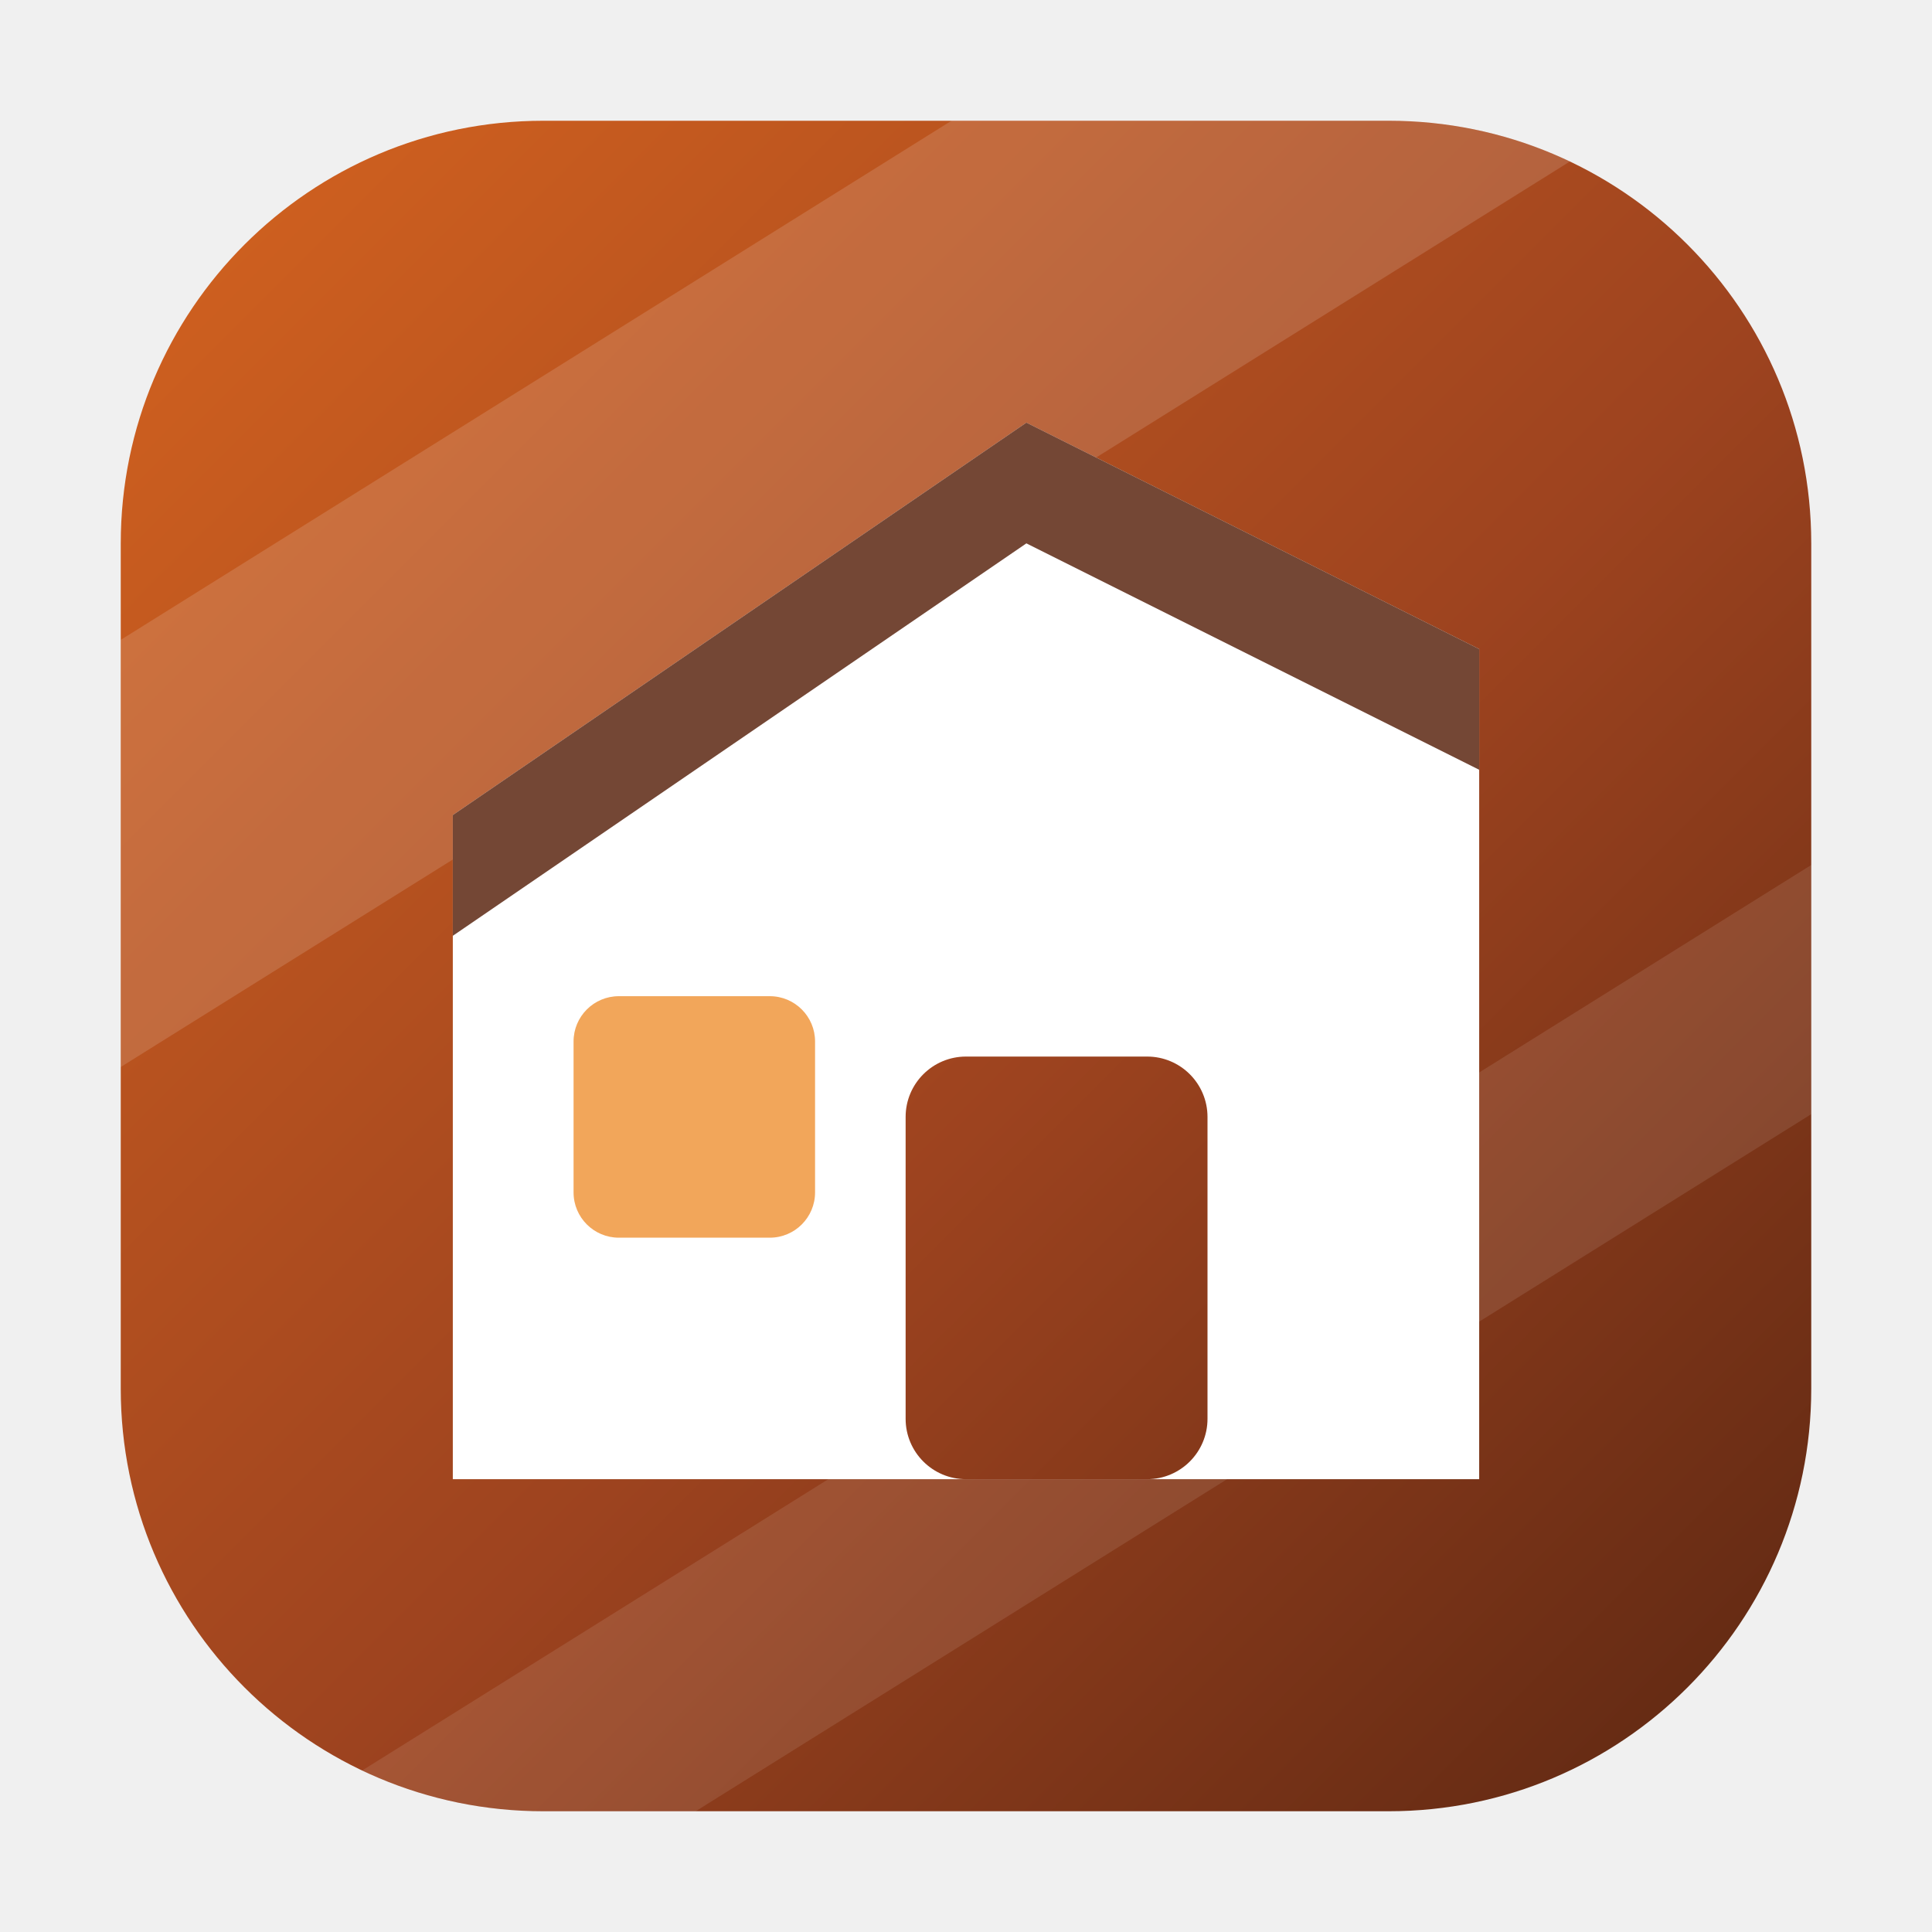
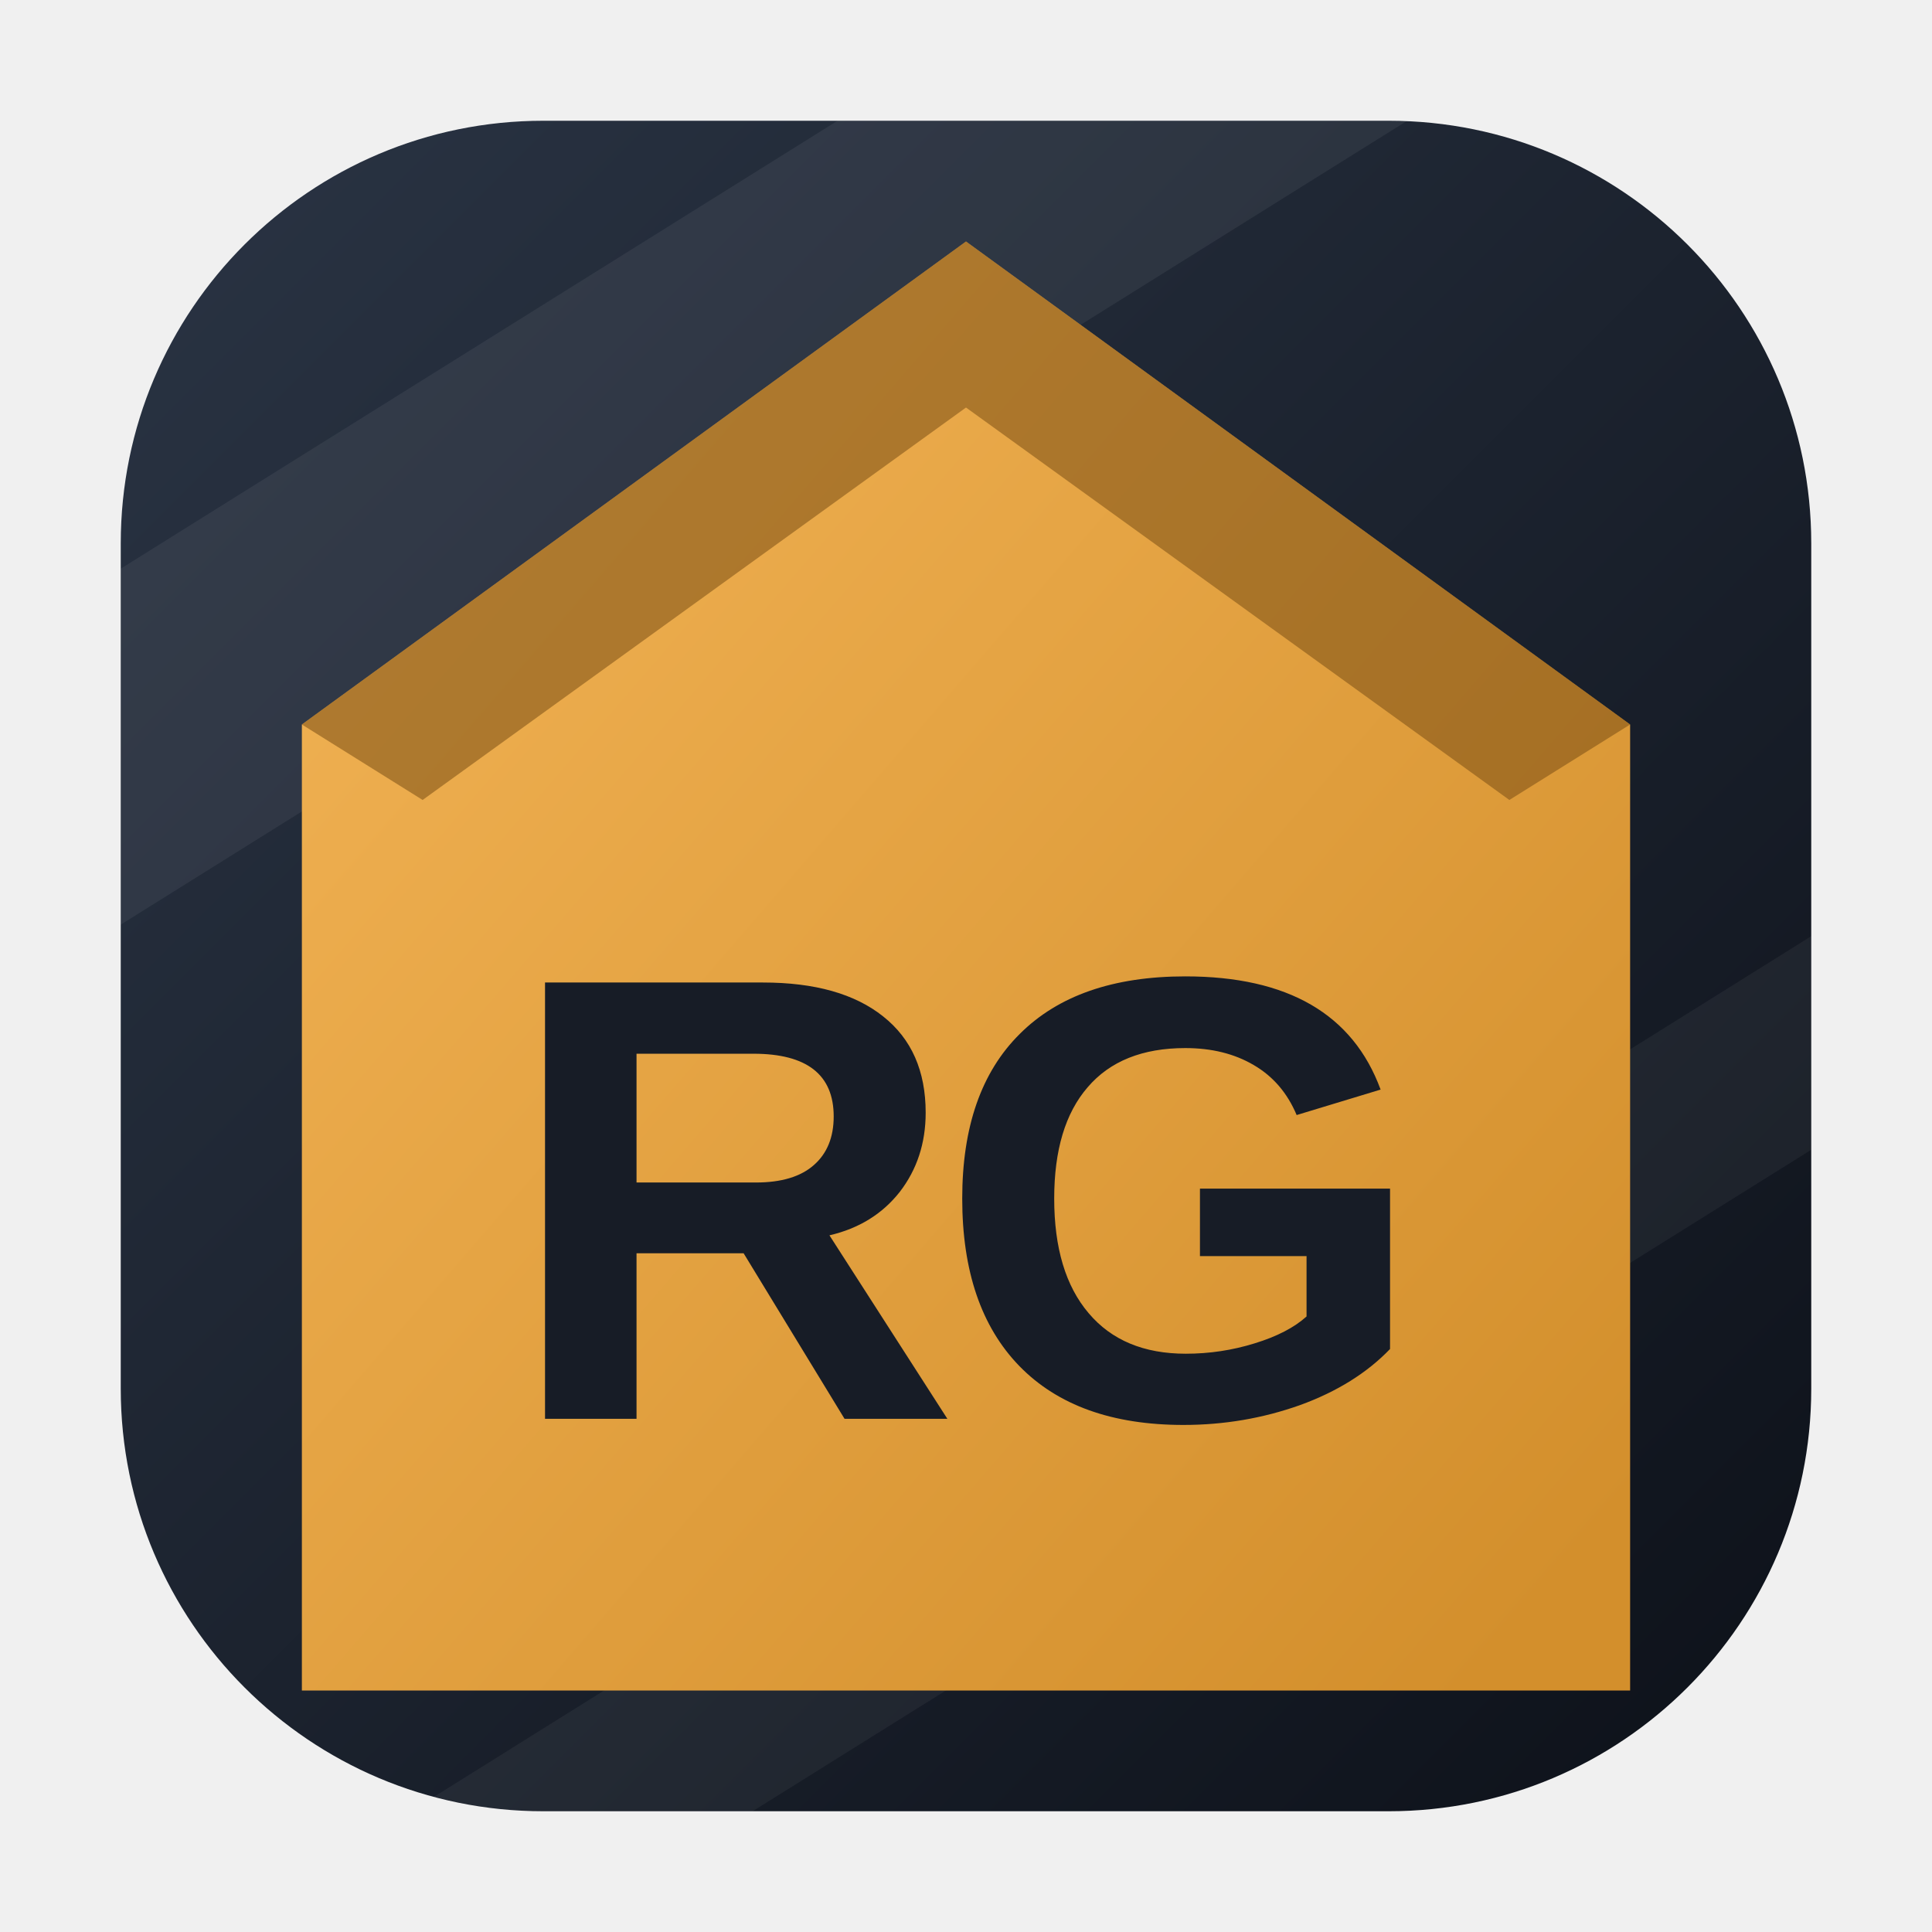
<svg xmlns="http://www.w3.org/2000/svg" viewBox="0 0 64 64" role="img" aria-label="Logo Reformas Garrido">
  <defs>
-     <linearGradient id="rg-grad" x1="4" y1="4" x2="60" y2="60" gradientUnits="userSpaceOnUse">
-       <stop offset="0" stop-color="#d4631f" />
-       <stop offset="0.55" stop-color="#9d431f" />
-       <stop offset="1" stop-color="#5c2712" />
+     <linearGradient id="rg-badge-grad" x1="4" y1="4" x2="60" y2="60" gradientUnits="userSpaceOnUse">
+       <stop offset="0" stop-color="#2a3444" />
+       <stop offset="1" stop-color="#0d1119" />
    </linearGradient>
-     <clipPath id="rg-badge-clip">
+     <linearGradient id="rg-house-grad" x1="10" y1="12" x2="54" y2="50" gradientUnits="userSpaceOnUse">
+       <stop offset="0" stop-color="#f2b355" />
+       <stop offset="1" stop-color="#d38f2c" />
+     </linearGradient>
+     <clipPath id="rg-badge-clip2">
      <path d="M18 4 H46 A14 14 0 0 1 60 18 V46 A14 14 0 0 1 46 60 H18 A14 14 0 0 1 4 46 V18 A14 14 0 0 1 18 4 Z" />
    </clipPath>
  </defs>
-   <path d="M18 4 H46 A14 14 0 0 1 60 18 V46 A14 14 0 0 1 46 60 H18 A14 14 0 0 1 4 46 V18 A14 14 0 0 1 18 4 Z" fill="url(#rg-grad)" />
-   <g clip-path="url(#rg-badge-clip)">
-     <rect x="-14" y="8" width="92" height="12" rx="6" fill="#ffffff" opacity="0.14" transform="rotate(-32 32 32)" />
-     <rect x="-14" y="44" width="92" height="7" rx="3.5" fill="#ffffff" opacity="0.10" transform="rotate(-32 32 32)" />
-     <path d="M15 49 L15 27 L34 14 L49 21.5 L49 49 Z" fill="#ffffff" />
-     <path d="M15 27 L34 14 L49 21.5 L49 25.5 L34 18 L15 31 Z" fill="#5c2712" opacity="0.85" />
-     <rect x="30" y="35" width="10" height="14" rx="2" fill="url(#rg-grad)" />
-     <rect x="19" y="33" width="8" height="8" rx="1.5" fill="#f2a65a" />
+   <path d="M18 4 H46 A14 14 0 0 1 60 18 V46 A14 14 0 0 1 46 60 H18 A14 14 0 0 1 4 46 V18 A14 14 0 0 1 18 4 Z" fill="url(#rg-badge-grad)" />
+   <g clip-path="url(#rg-badge-clip2)">
+     <rect x="-14" y="6" width="92" height="10" rx="5" fill="#ffffff" opacity="0.06" transform="rotate(-32 32 32)" />
+     <rect x="-14" y="46" width="92" height="6" rx="3" fill="#ffffff" opacity="0.05" transform="rotate(-32 32 32)" />
+     <path d="M32 8 L54 24 L54 56 H10 V24 Z" fill="url(#rg-house-grad)" />
+     <path d="M32 8 L54 24 L50 26.5 L32 13.5 L14 26.5 L10 24 Z" fill="#7a4e14" opacity="0.55" />
+     <text x="32" y="47" text-anchor="middle" font-family="Manrope, Arial, sans-serif" font-weight="800" font-size="21" letter-spacing="-0.8" fill="#171c26">RG</text>
  </g>
</svg>
